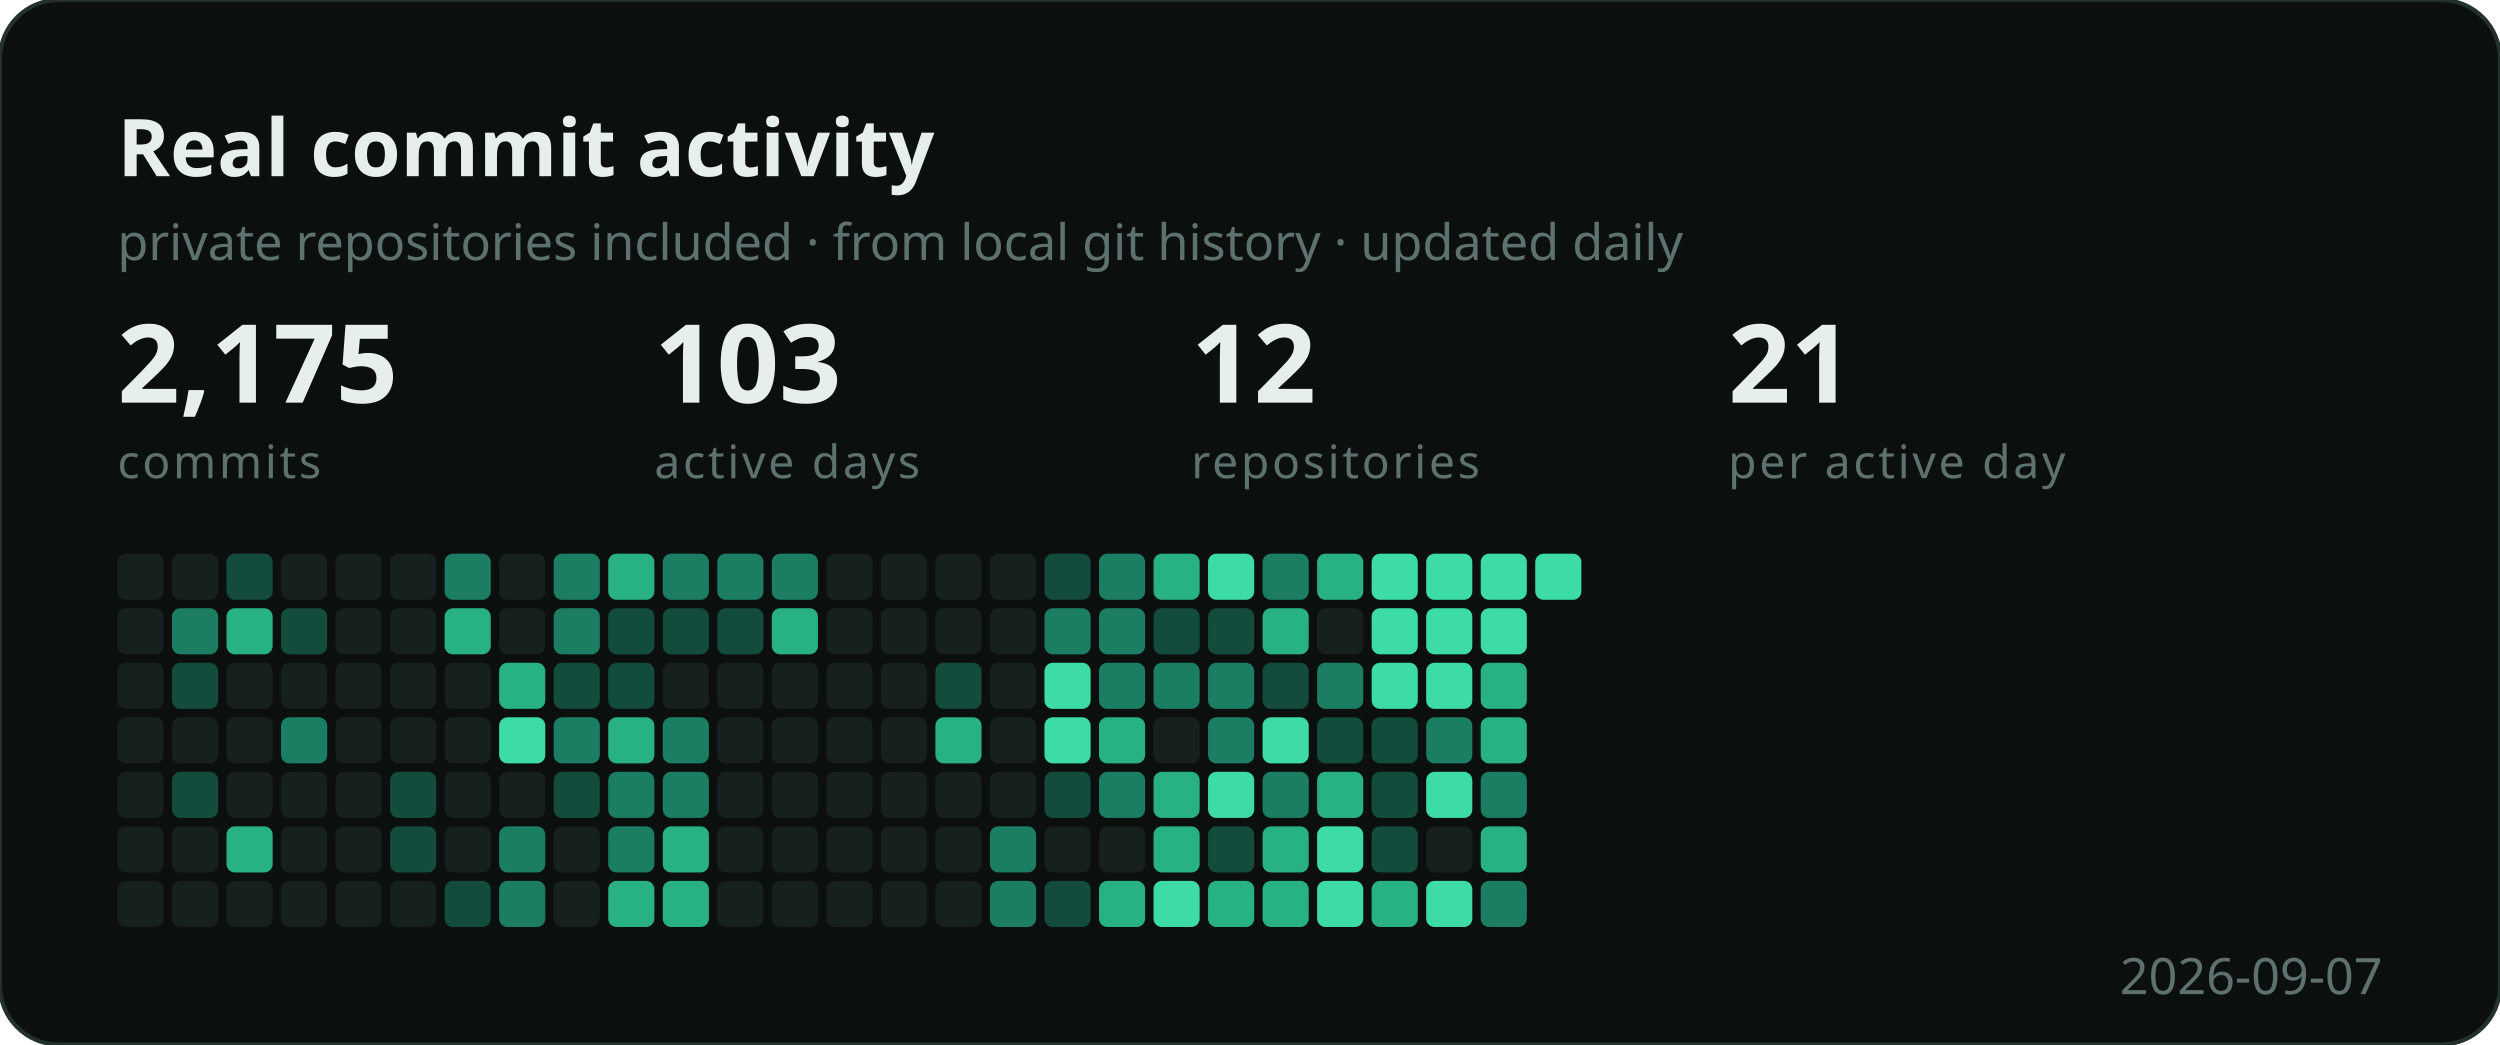
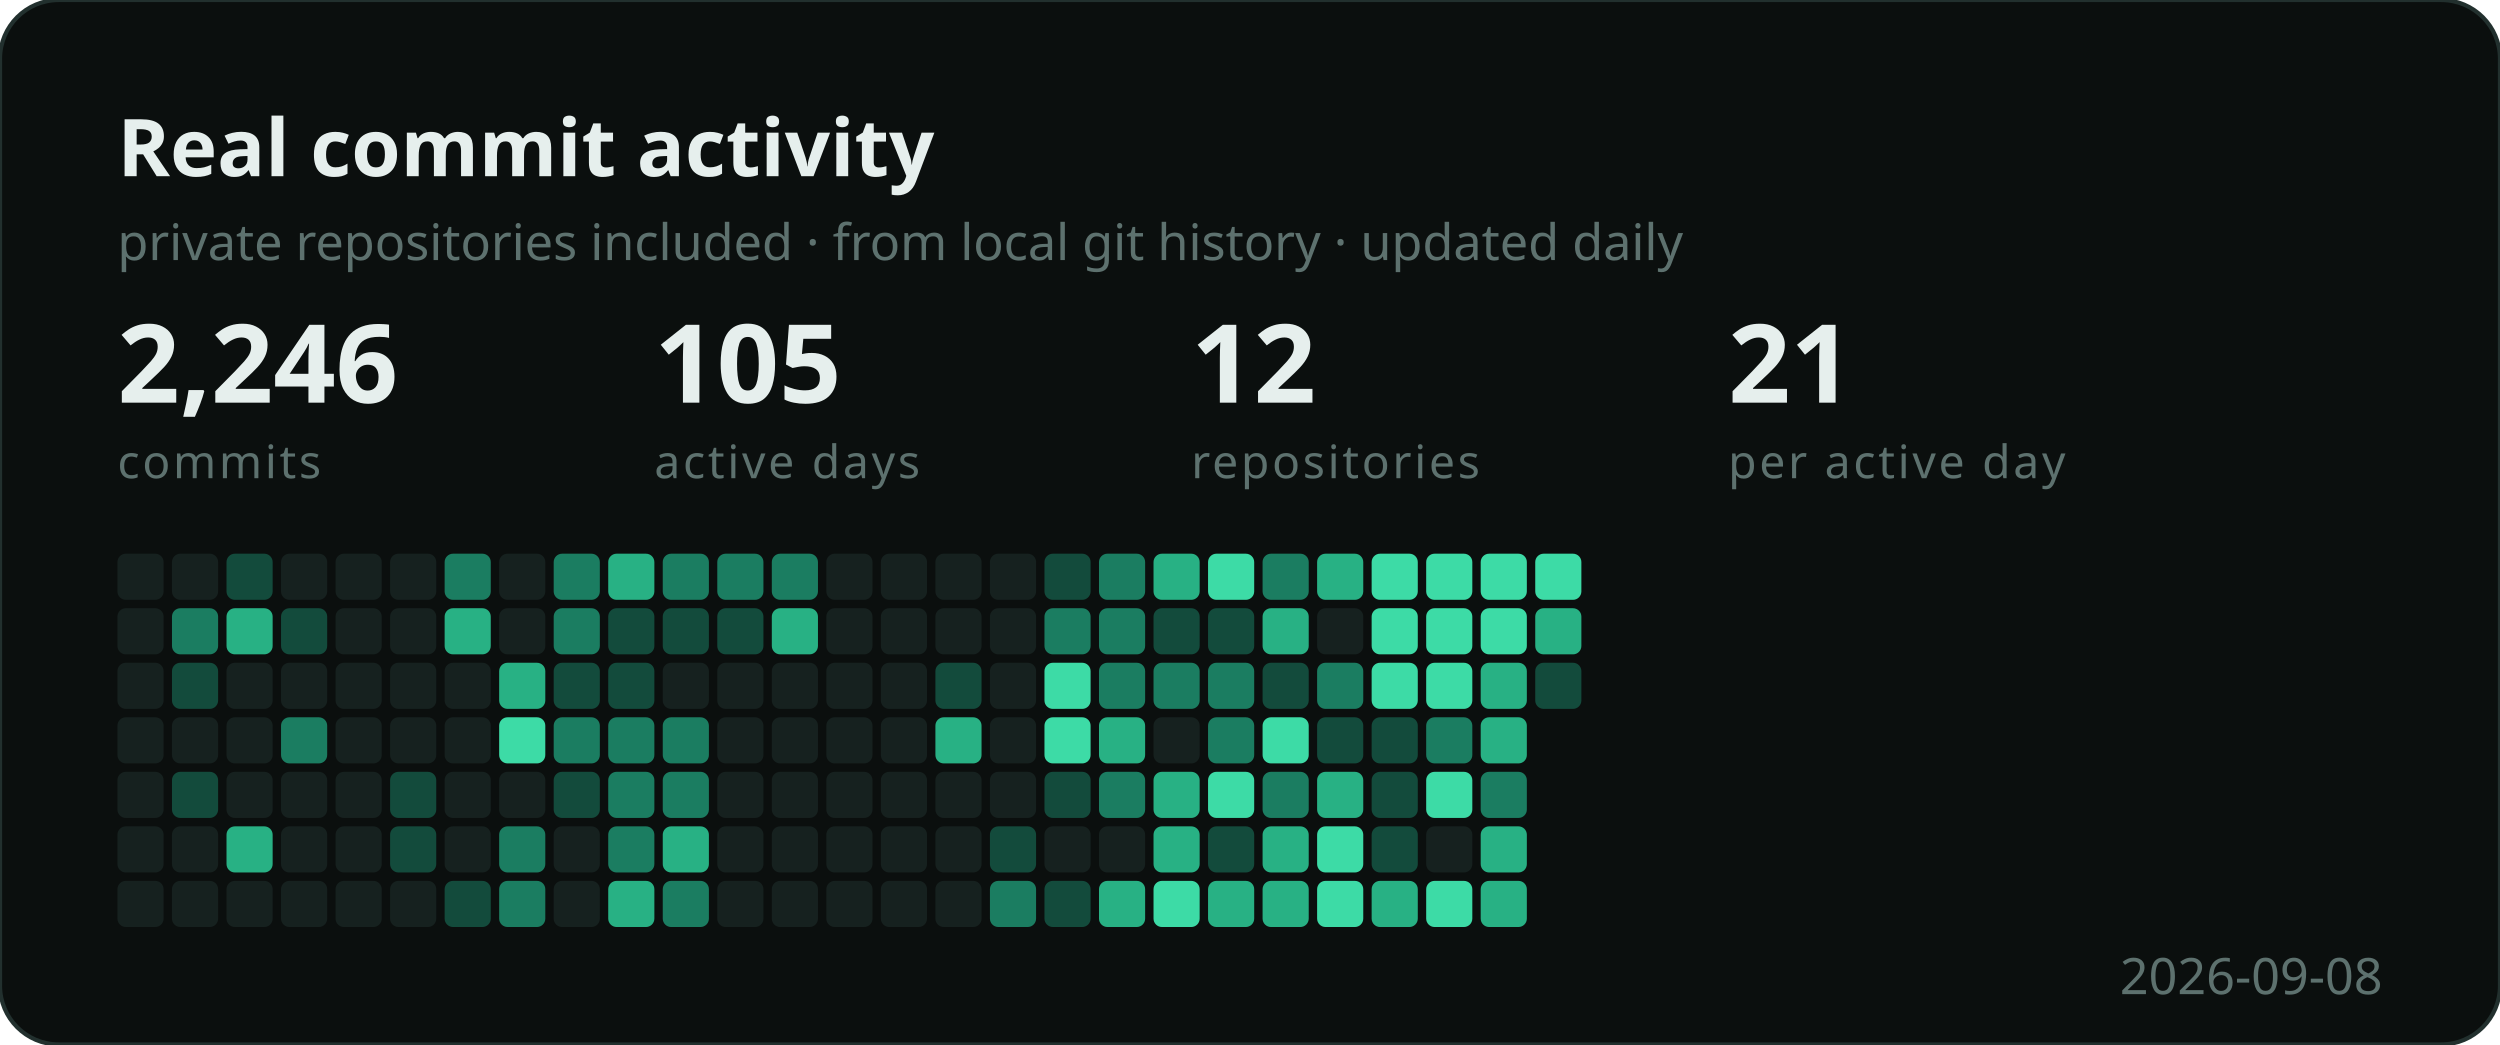
<svg xmlns="http://www.w3.org/2000/svg" width="596" height="249" viewBox="0 0 596 249" role="img" aria-label="Developer activity">
  <style>
    .b { font: 700 19px "Segoe UI", Ubuntu, sans-serif; fill: #e6efed; }
    .s { font: 400 12px "Segoe UI", Ubuntu, sans-serif; fill: #5d716e; }
    .n { font: 700 26px "Segoe UI", Ubuntu, sans-serif; fill: #e6efed; }
    .e { font: 400 11px "Segoe UI", Ubuntu, sans-serif; fill: #5d716e;
          letter-spacing: .06em; text-transform: uppercase; }
  </style>
  <rect width="596" height="249" rx="14" fill="#0b0f0e" stroke="#22302e" />
  <text x="28" y="42" class="b">Real commit activity</text>
  <text x="28" y="62" class="s">private repositories included · from local git history · updated daily</text>
-   <text x="28" y="96" class="n">2,175</text>
+   <text x="28" y="96" class="n">2,246</text>
  <text x="28" y="114" class="e">commits</text>
-   <text x="156" y="96" class="n">103</text>
+   <text x="156" y="96" class="n">105</text>
  <text x="156" y="114" class="e">active days</text>
  <text x="284" y="96" class="n">12</text>
  <text x="284" y="114" class="e">repositories</text>
  <text x="412" y="96" class="n">21</text>
  <text x="412" y="114" class="e">per active day</text>
  <g transform="translate(28,132)">
    <rect x="0" y="0" width="11" height="11" rx="2" fill="#16211f" />
    <rect x="0" y="13" width="11" height="11" rx="2" fill="#16211f" />
    <rect x="0" y="26" width="11" height="11" rx="2" fill="#16211f" />
    <rect x="0" y="39" width="11" height="11" rx="2" fill="#16211f" />
    <rect x="0" y="52" width="11" height="11" rx="2" fill="#16211f" />
    <rect x="0" y="65" width="11" height="11" rx="2" fill="#16211f" />
    <rect x="0" y="78" width="11" height="11" rx="2" fill="#16211f" />
    <rect x="13" y="0" width="11" height="11" rx="2" fill="#16211f" />
    <rect x="13" y="13" width="11" height="11" rx="2" fill="#1b7d61" />
    <rect x="13" y="26" width="11" height="11" rx="2" fill="#134b3c" />
    <rect x="13" y="39" width="11" height="11" rx="2" fill="#16211f" />
    <rect x="13" y="52" width="11" height="11" rx="2" fill="#134b3c" />
    <rect x="13" y="65" width="11" height="11" rx="2" fill="#16211f" />
    <rect x="13" y="78" width="11" height="11" rx="2" fill="#16211f" />
    <rect x="26" y="0" width="11" height="11" rx="2" fill="#134b3c" />
    <rect x="26" y="13" width="11" height="11" rx="2" fill="#28b184" />
    <rect x="26" y="26" width="11" height="11" rx="2" fill="#16211f" />
    <rect x="26" y="39" width="11" height="11" rx="2" fill="#16211f" />
    <rect x="26" y="52" width="11" height="11" rx="2" fill="#16211f" />
    <rect x="26" y="65" width="11" height="11" rx="2" fill="#28b184" />
    <rect x="26" y="78" width="11" height="11" rx="2" fill="#16211f" />
    <rect x="39" y="0" width="11" height="11" rx="2" fill="#16211f" />
    <rect x="39" y="13" width="11" height="11" rx="2" fill="#134b3c" />
    <rect x="39" y="26" width="11" height="11" rx="2" fill="#16211f" />
    <rect x="39" y="39" width="11" height="11" rx="2" fill="#1b7d61" />
    <rect x="39" y="52" width="11" height="11" rx="2" fill="#16211f" />
    <rect x="39" y="65" width="11" height="11" rx="2" fill="#16211f" />
    <rect x="39" y="78" width="11" height="11" rx="2" fill="#16211f" />
    <rect x="52" y="0" width="11" height="11" rx="2" fill="#16211f" />
    <rect x="52" y="13" width="11" height="11" rx="2" fill="#16211f" />
    <rect x="52" y="26" width="11" height="11" rx="2" fill="#16211f" />
    <rect x="52" y="39" width="11" height="11" rx="2" fill="#16211f" />
    <rect x="52" y="52" width="11" height="11" rx="2" fill="#16211f" />
    <rect x="52" y="65" width="11" height="11" rx="2" fill="#16211f" />
    <rect x="52" y="78" width="11" height="11" rx="2" fill="#16211f" />
    <rect x="65" y="0" width="11" height="11" rx="2" fill="#16211f" />
    <rect x="65" y="13" width="11" height="11" rx="2" fill="#16211f" />
    <rect x="65" y="26" width="11" height="11" rx="2" fill="#16211f" />
    <rect x="65" y="39" width="11" height="11" rx="2" fill="#16211f" />
    <rect x="65" y="52" width="11" height="11" rx="2" fill="#134b3c" />
    <rect x="65" y="65" width="11" height="11" rx="2" fill="#134b3c" />
    <rect x="65" y="78" width="11" height="11" rx="2" fill="#16211f" />
    <rect x="78" y="0" width="11" height="11" rx="2" fill="#1b7d61" />
    <rect x="78" y="13" width="11" height="11" rx="2" fill="#28b184" />
    <rect x="78" y="26" width="11" height="11" rx="2" fill="#16211f" />
    <rect x="78" y="39" width="11" height="11" rx="2" fill="#16211f" />
    <rect x="78" y="52" width="11" height="11" rx="2" fill="#16211f" />
    <rect x="78" y="65" width="11" height="11" rx="2" fill="#16211f" />
    <rect x="78" y="78" width="11" height="11" rx="2" fill="#134b3c" />
    <rect x="91" y="0" width="11" height="11" rx="2" fill="#16211f" />
    <rect x="91" y="13" width="11" height="11" rx="2" fill="#16211f" />
    <rect x="91" y="26" width="11" height="11" rx="2" fill="#28b184" />
    <rect x="91" y="39" width="11" height="11" rx="2" fill="#3ddba6" />
    <rect x="91" y="52" width="11" height="11" rx="2" fill="#16211f" />
    <rect x="91" y="65" width="11" height="11" rx="2" fill="#1b7d61" />
    <rect x="91" y="78" width="11" height="11" rx="2" fill="#1b7d61" />
    <rect x="104" y="0" width="11" height="11" rx="2" fill="#1b7d61" />
    <rect x="104" y="13" width="11" height="11" rx="2" fill="#1b7d61" />
    <rect x="104" y="26" width="11" height="11" rx="2" fill="#134b3c" />
    <rect x="104" y="39" width="11" height="11" rx="2" fill="#1b7d61" />
    <rect x="104" y="52" width="11" height="11" rx="2" fill="#134b3c" />
    <rect x="104" y="65" width="11" height="11" rx="2" fill="#16211f" />
    <rect x="104" y="78" width="11" height="11" rx="2" fill="#16211f" />
    <rect x="117" y="0" width="11" height="11" rx="2" fill="#28b184" />
    <rect x="117" y="13" width="11" height="11" rx="2" fill="#134b3c" />
    <rect x="117" y="26" width="11" height="11" rx="2" fill="#134b3c" />
-     <rect x="117" y="39" width="11" height="11" rx="2" fill="#28b184" />
+     <rect x="117" y="39" width="11" height="11" rx="2" fill="#1b7d61" />
    <rect x="117" y="52" width="11" height="11" rx="2" fill="#1b7d61" />
    <rect x="117" y="65" width="11" height="11" rx="2" fill="#1b7d61" />
    <rect x="117" y="78" width="11" height="11" rx="2" fill="#28b184" />
    <rect x="130" y="0" width="11" height="11" rx="2" fill="#1b7d61" />
    <rect x="130" y="13" width="11" height="11" rx="2" fill="#134b3c" />
    <rect x="130" y="26" width="11" height="11" rx="2" fill="#16211f" />
    <rect x="130" y="39" width="11" height="11" rx="2" fill="#1b7d61" />
    <rect x="130" y="52" width="11" height="11" rx="2" fill="#1b7d61" />
    <rect x="130" y="65" width="11" height="11" rx="2" fill="#28b184" />
-     <rect x="130" y="78" width="11" height="11" rx="2" fill="#28b184" />
+     <rect x="130" y="78" width="11" height="11" rx="2" fill="#1b7d61" />
    <rect x="143" y="0" width="11" height="11" rx="2" fill="#1b7d61" />
    <rect x="143" y="13" width="11" height="11" rx="2" fill="#134b3c" />
    <rect x="143" y="26" width="11" height="11" rx="2" fill="#16211f" />
    <rect x="143" y="39" width="11" height="11" rx="2" fill="#16211f" />
    <rect x="143" y="52" width="11" height="11" rx="2" fill="#16211f" />
    <rect x="143" y="65" width="11" height="11" rx="2" fill="#16211f" />
    <rect x="143" y="78" width="11" height="11" rx="2" fill="#16211f" />
    <rect x="156" y="0" width="11" height="11" rx="2" fill="#1b7d61" />
    <rect x="156" y="13" width="11" height="11" rx="2" fill="#28b184" />
    <rect x="156" y="26" width="11" height="11" rx="2" fill="#16211f" />
    <rect x="156" y="39" width="11" height="11" rx="2" fill="#16211f" />
    <rect x="156" y="52" width="11" height="11" rx="2" fill="#16211f" />
    <rect x="156" y="65" width="11" height="11" rx="2" fill="#16211f" />
    <rect x="156" y="78" width="11" height="11" rx="2" fill="#16211f" />
    <rect x="169" y="0" width="11" height="11" rx="2" fill="#16211f" />
    <rect x="169" y="13" width="11" height="11" rx="2" fill="#16211f" />
    <rect x="169" y="26" width="11" height="11" rx="2" fill="#16211f" />
    <rect x="169" y="39" width="11" height="11" rx="2" fill="#16211f" />
    <rect x="169" y="52" width="11" height="11" rx="2" fill="#16211f" />
    <rect x="169" y="65" width="11" height="11" rx="2" fill="#16211f" />
    <rect x="169" y="78" width="11" height="11" rx="2" fill="#16211f" />
    <rect x="182" y="0" width="11" height="11" rx="2" fill="#16211f" />
    <rect x="182" y="13" width="11" height="11" rx="2" fill="#16211f" />
    <rect x="182" y="26" width="11" height="11" rx="2" fill="#16211f" />
    <rect x="182" y="39" width="11" height="11" rx="2" fill="#16211f" />
    <rect x="182" y="52" width="11" height="11" rx="2" fill="#16211f" />
    <rect x="182" y="65" width="11" height="11" rx="2" fill="#16211f" />
    <rect x="182" y="78" width="11" height="11" rx="2" fill="#16211f" />
    <rect x="195" y="0" width="11" height="11" rx="2" fill="#16211f" />
    <rect x="195" y="13" width="11" height="11" rx="2" fill="#16211f" />
    <rect x="195" y="26" width="11" height="11" rx="2" fill="#134b3c" />
    <rect x="195" y="39" width="11" height="11" rx="2" fill="#28b184" />
    <rect x="195" y="52" width="11" height="11" rx="2" fill="#16211f" />
    <rect x="195" y="65" width="11" height="11" rx="2" fill="#16211f" />
    <rect x="195" y="78" width="11" height="11" rx="2" fill="#16211f" />
    <rect x="208" y="0" width="11" height="11" rx="2" fill="#16211f" />
    <rect x="208" y="13" width="11" height="11" rx="2" fill="#16211f" />
    <rect x="208" y="26" width="11" height="11" rx="2" fill="#16211f" />
    <rect x="208" y="39" width="11" height="11" rx="2" fill="#16211f" />
    <rect x="208" y="52" width="11" height="11" rx="2" fill="#16211f" />
-     <rect x="208" y="65" width="11" height="11" rx="2" fill="#1b7d61" />
+     <rect x="208" y="65" width="11" height="11" rx="2" fill="#134b3c" />
    <rect x="208" y="78" width="11" height="11" rx="2" fill="#1b7d61" />
    <rect x="221" y="0" width="11" height="11" rx="2" fill="#134b3c" />
    <rect x="221" y="13" width="11" height="11" rx="2" fill="#1b7d61" />
    <rect x="221" y="26" width="11" height="11" rx="2" fill="#3ddba6" />
    <rect x="221" y="39" width="11" height="11" rx="2" fill="#3ddba6" />
    <rect x="221" y="52" width="11" height="11" rx="2" fill="#134b3c" />
    <rect x="221" y="65" width="11" height="11" rx="2" fill="#16211f" />
    <rect x="221" y="78" width="11" height="11" rx="2" fill="#134b3c" />
    <rect x="234" y="0" width="11" height="11" rx="2" fill="#1b7d61" />
    <rect x="234" y="13" width="11" height="11" rx="2" fill="#1b7d61" />
    <rect x="234" y="26" width="11" height="11" rx="2" fill="#1b7d61" />
    <rect x="234" y="39" width="11" height="11" rx="2" fill="#28b184" />
    <rect x="234" y="52" width="11" height="11" rx="2" fill="#1b7d61" />
    <rect x="234" y="65" width="11" height="11" rx="2" fill="#16211f" />
    <rect x="234" y="78" width="11" height="11" rx="2" fill="#28b184" />
    <rect x="247" y="0" width="11" height="11" rx="2" fill="#28b184" />
    <rect x="247" y="13" width="11" height="11" rx="2" fill="#134b3c" />
    <rect x="247" y="26" width="11" height="11" rx="2" fill="#1b7d61" />
    <rect x="247" y="39" width="11" height="11" rx="2" fill="#16211f" />
    <rect x="247" y="52" width="11" height="11" rx="2" fill="#28b184" />
    <rect x="247" y="65" width="11" height="11" rx="2" fill="#28b184" />
    <rect x="247" y="78" width="11" height="11" rx="2" fill="#3ddba6" />
    <rect x="260" y="0" width="11" height="11" rx="2" fill="#3ddba6" />
    <rect x="260" y="13" width="11" height="11" rx="2" fill="#134b3c" />
    <rect x="260" y="26" width="11" height="11" rx="2" fill="#1b7d61" />
    <rect x="260" y="39" width="11" height="11" rx="2" fill="#1b7d61" />
    <rect x="260" y="52" width="11" height="11" rx="2" fill="#3ddba6" />
    <rect x="260" y="65" width="11" height="11" rx="2" fill="#134b3c" />
    <rect x="260" y="78" width="11" height="11" rx="2" fill="#28b184" />
    <rect x="273" y="0" width="11" height="11" rx="2" fill="#1b7d61" />
    <rect x="273" y="13" width="11" height="11" rx="2" fill="#28b184" />
    <rect x="273" y="26" width="11" height="11" rx="2" fill="#134b3c" />
    <rect x="273" y="39" width="11" height="11" rx="2" fill="#3ddba6" />
    <rect x="273" y="52" width="11" height="11" rx="2" fill="#1b7d61" />
    <rect x="273" y="65" width="11" height="11" rx="2" fill="#28b184" />
    <rect x="273" y="78" width="11" height="11" rx="2" fill="#28b184" />
    <rect x="286" y="0" width="11" height="11" rx="2" fill="#28b184" />
    <rect x="286" y="13" width="11" height="11" rx="2" fill="#16211f" />
    <rect x="286" y="26" width="11" height="11" rx="2" fill="#1b7d61" />
    <rect x="286" y="39" width="11" height="11" rx="2" fill="#134b3c" />
    <rect x="286" y="52" width="11" height="11" rx="2" fill="#28b184" />
    <rect x="286" y="65" width="11" height="11" rx="2" fill="#3ddba6" />
    <rect x="286" y="78" width="11" height="11" rx="2" fill="#3ddba6" />
    <rect x="299" y="0" width="11" height="11" rx="2" fill="#3ddba6" />
    <rect x="299" y="13" width="11" height="11" rx="2" fill="#3ddba6" />
    <rect x="299" y="26" width="11" height="11" rx="2" fill="#3ddba6" />
    <rect x="299" y="39" width="11" height="11" rx="2" fill="#134b3c" />
    <rect x="299" y="52" width="11" height="11" rx="2" fill="#134b3c" />
    <rect x="299" y="65" width="11" height="11" rx="2" fill="#134b3c" />
    <rect x="299" y="78" width="11" height="11" rx="2" fill="#28b184" />
    <rect x="312" y="0" width="11" height="11" rx="2" fill="#3ddba6" />
    <rect x="312" y="13" width="11" height="11" rx="2" fill="#3ddba6" />
    <rect x="312" y="26" width="11" height="11" rx="2" fill="#3ddba6" />
    <rect x="312" y="39" width="11" height="11" rx="2" fill="#1b7d61" />
    <rect x="312" y="52" width="11" height="11" rx="2" fill="#3ddba6" />
    <rect x="312" y="65" width="11" height="11" rx="2" fill="#16211f" />
    <rect x="312" y="78" width="11" height="11" rx="2" fill="#3ddba6" />
    <rect x="325" y="0" width="11" height="11" rx="2" fill="#3ddba6" />
    <rect x="325" y="13" width="11" height="11" rx="2" fill="#3ddba6" />
    <rect x="325" y="26" width="11" height="11" rx="2" fill="#28b184" />
    <rect x="325" y="39" width="11" height="11" rx="2" fill="#28b184" />
    <rect x="325" y="52" width="11" height="11" rx="2" fill="#1b7d61" />
    <rect x="325" y="65" width="11" height="11" rx="2" fill="#28b184" />
-     <rect x="325" y="78" width="11" height="11" rx="2" fill="#1b7d61" />
+     <rect x="325" y="78" width="11" height="11" rx="2" fill="#28b184" />
    <rect x="338" y="0" width="11" height="11" rx="2" fill="#3ddba6" />
+     <rect x="338" y="13" width="11" height="11" rx="2" fill="#28b184" />
+     <rect x="338" y="26" width="11" height="11" rx="2" fill="#134b3c" />
  </g>
-   <text x="568" y="237" class="s" text-anchor="end">2026-09-07</text>
+   <text x="568" y="237" class="s" text-anchor="end">2026-09-08</text>
</svg>
